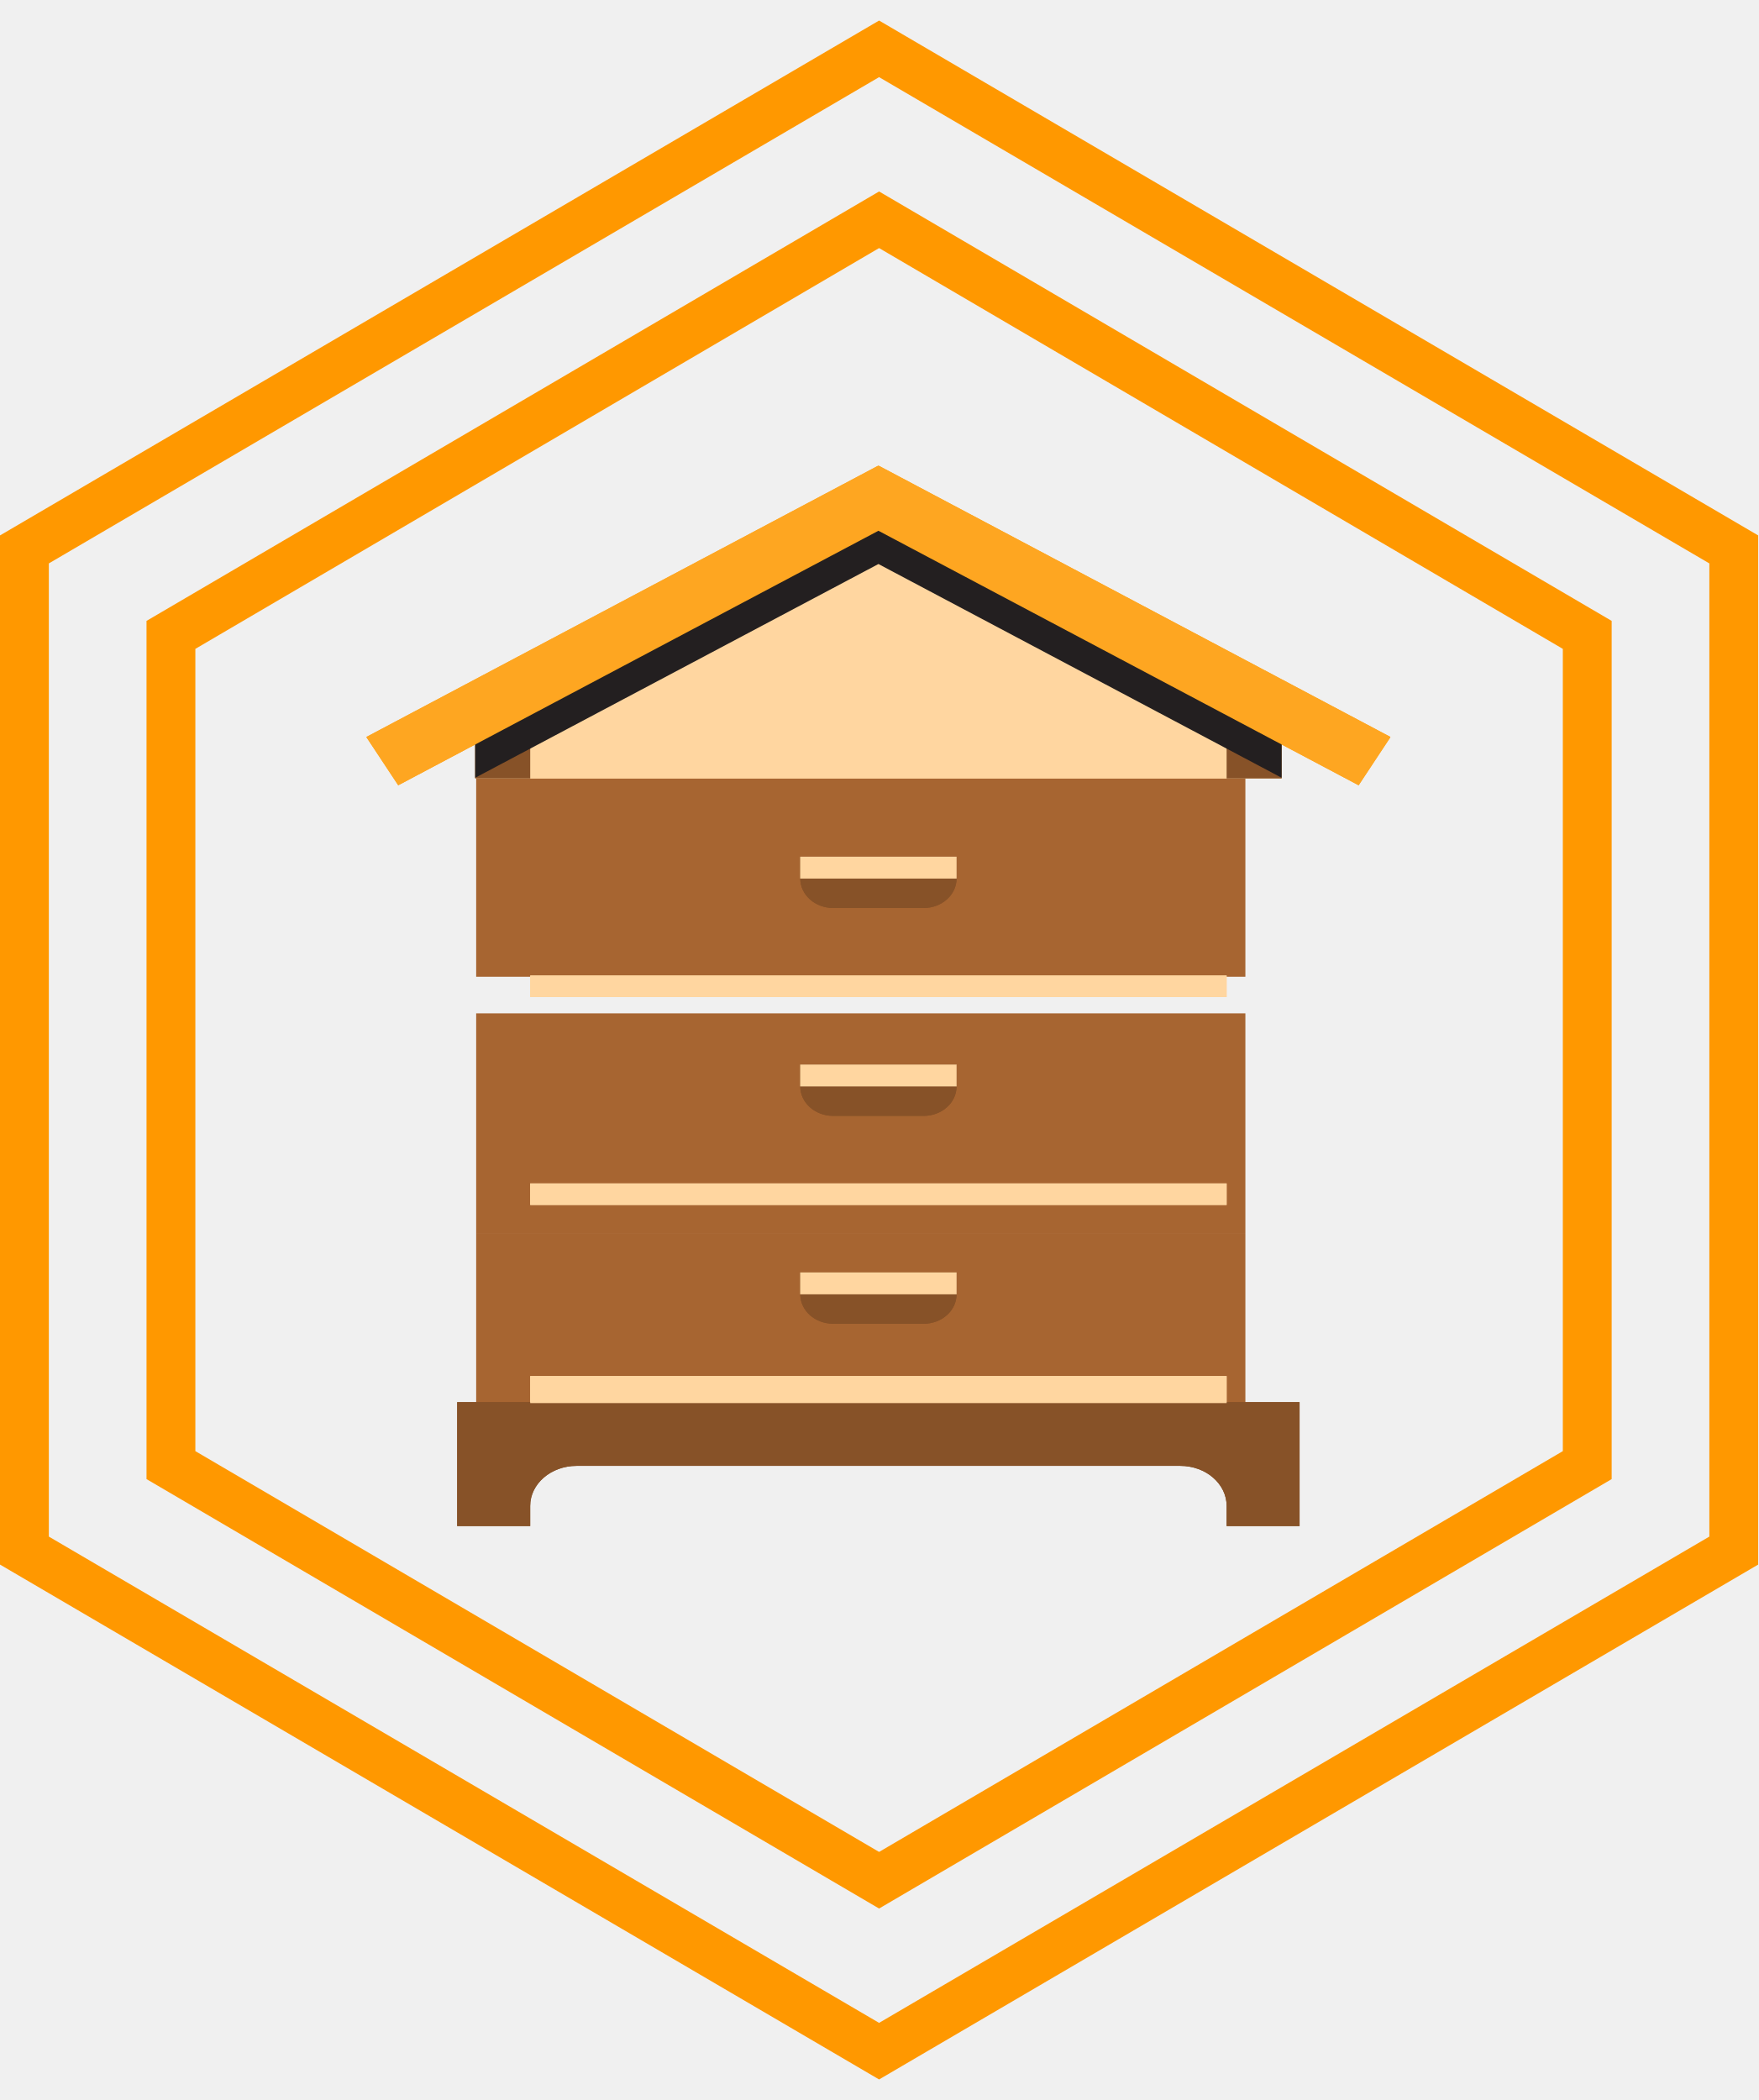
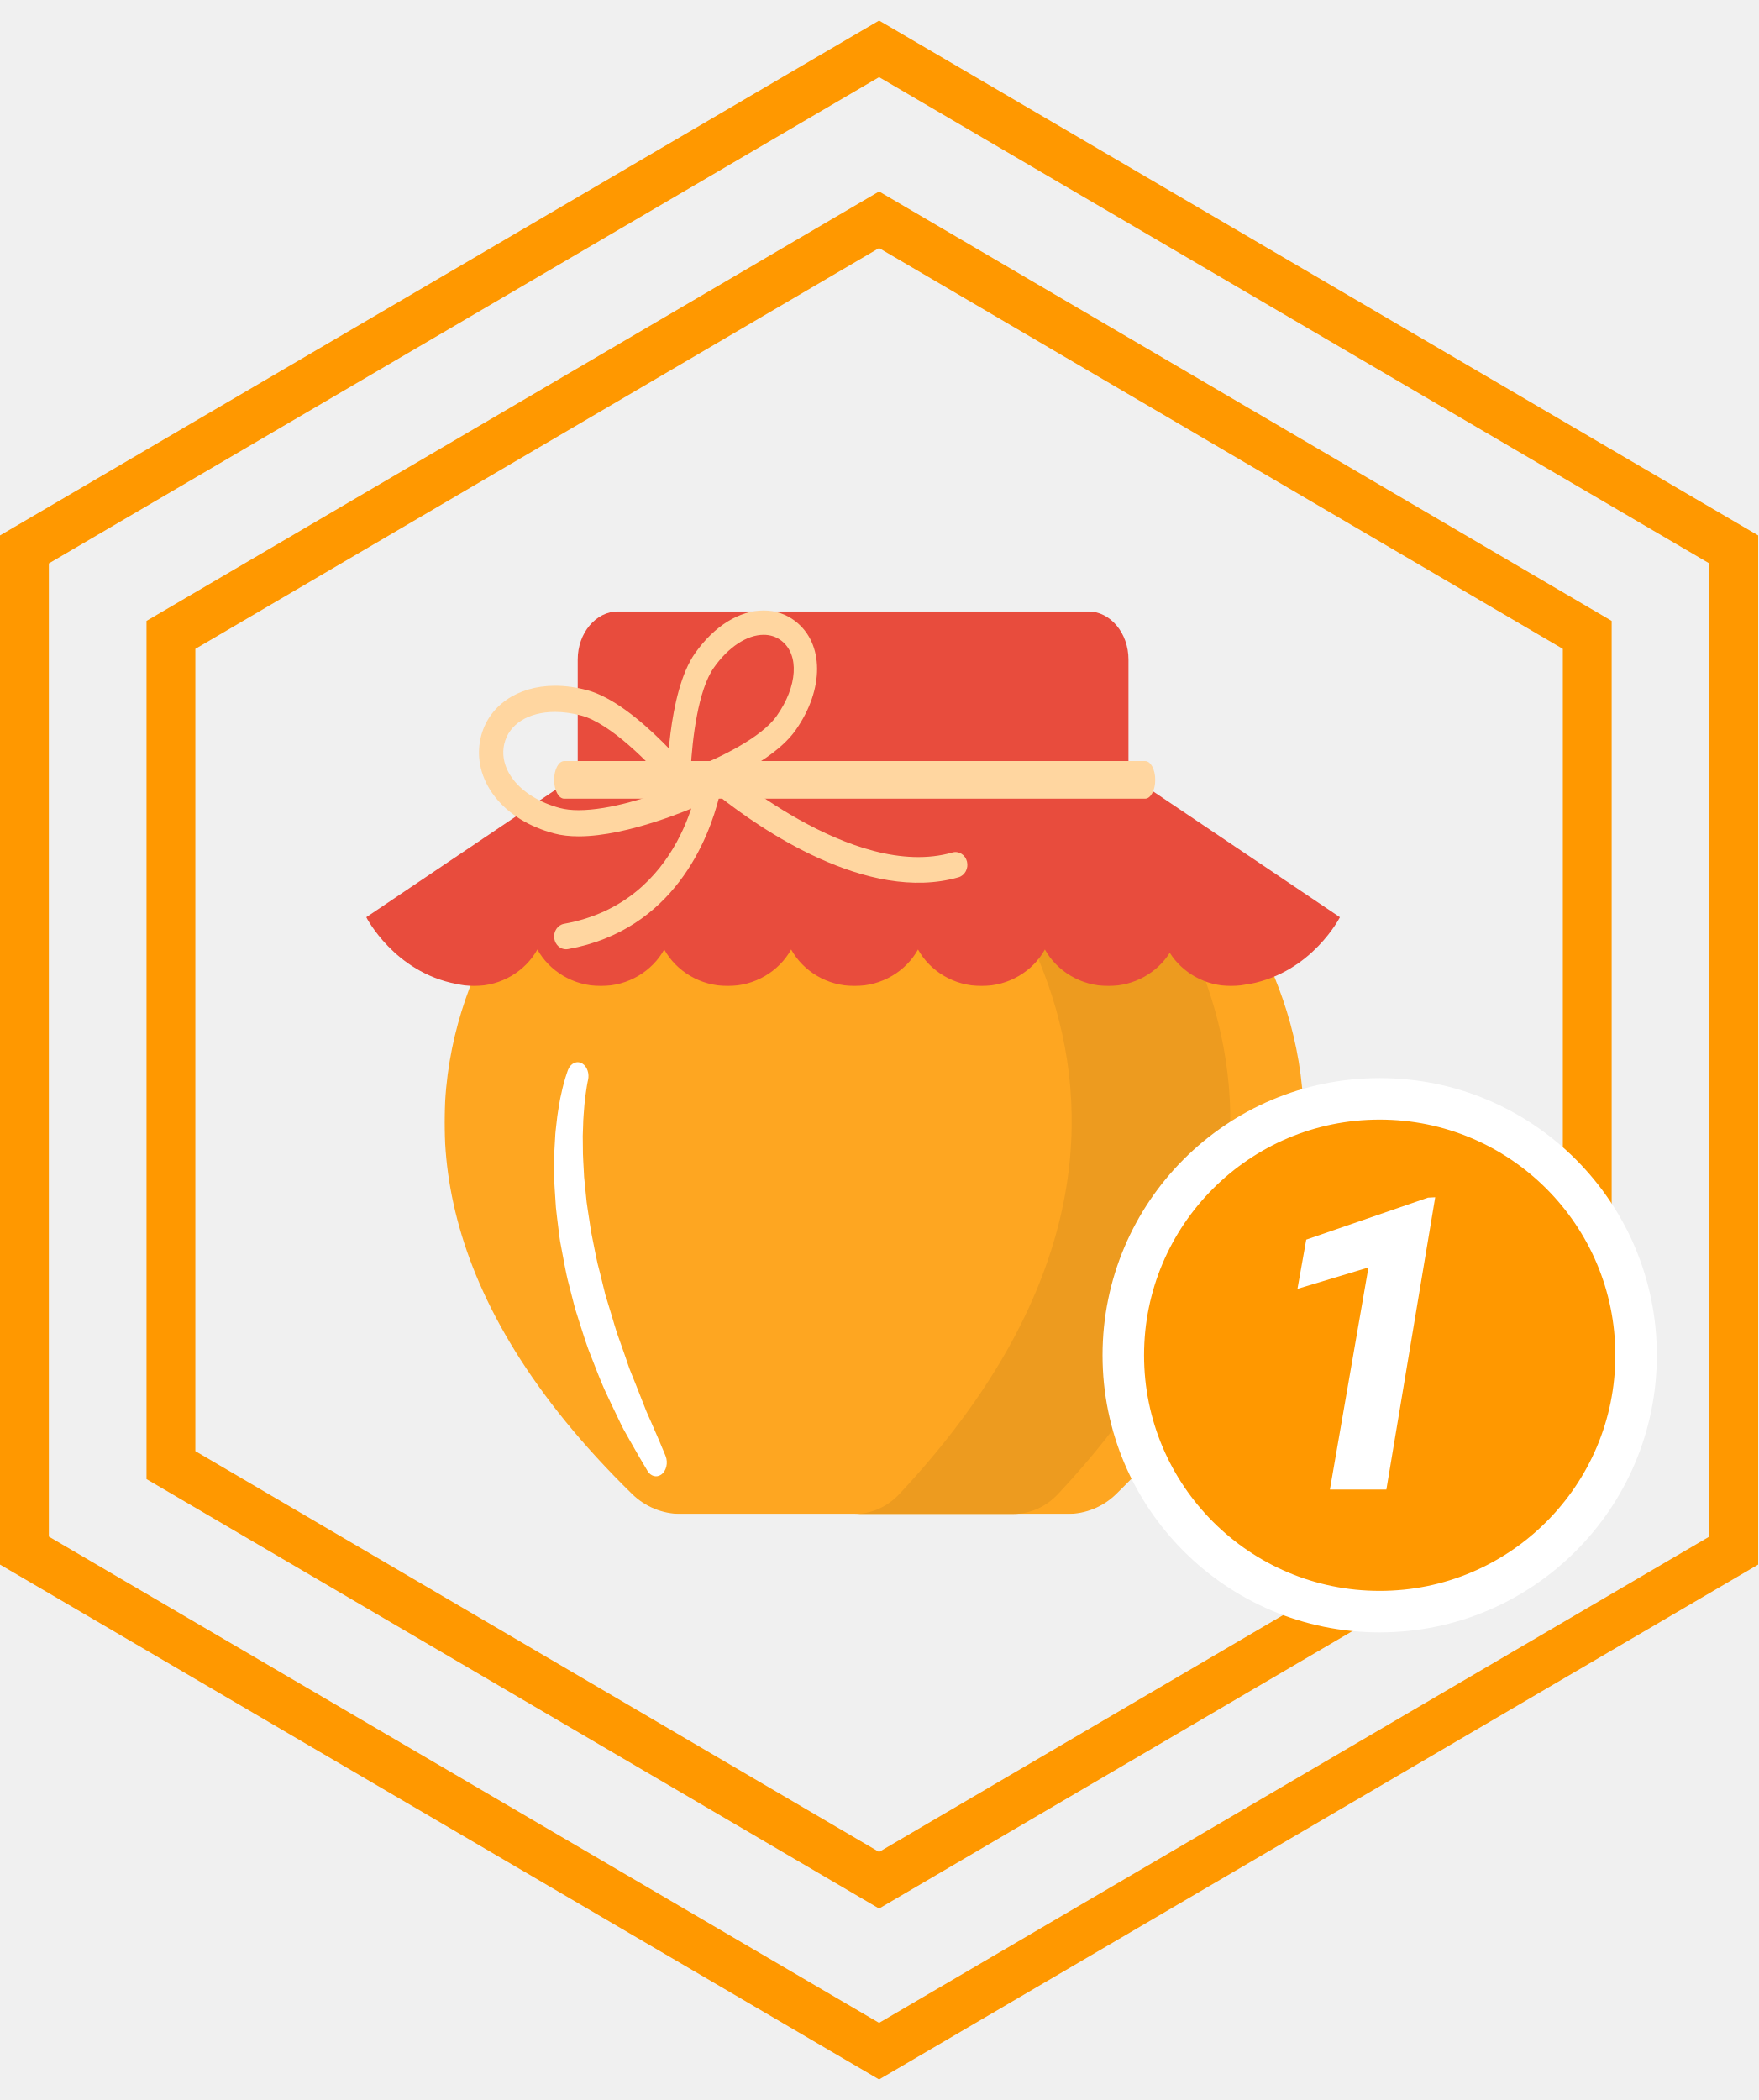
<svg xmlns="http://www.w3.org/2000/svg" xmlns:xlink="http://www.w3.org/1999/xlink" width="72px" height="86px" viewBox="0 0 72 86" version="1.1">
  <defs>
-     <polygon id="path-1" points="0.006 5.129 34.514 5.129 34.514 0.046 0.006 0.046" />
-     <polygon id="path-3" points="0 43.5 41.945 43.5 41.945 0.065 0 0.065" />
-     <polygon id="path-5" points="0.006 5.129 34.514 5.129 34.514 0.046 0.006 0.046" />
-     <polygon id="path-7" points="0 43.5 41.945 43.5 41.945 0.065 0 0.065" />
+     <polygon id="path-1" points="0.129 29.292 35.313 29.292 35.313 0.098 0.129 0.098" />
+     <polygon id="path-3" points="0 0.037 0 15.379 39.871 15.379 39.871 0.037 0 0.037" />
  </defs>
  <g id="Page-1" stroke="none" stroke-width="1" fill="none" fill-rule="evenodd">
-     <g id="バッジページ-2" transform="translate(-462, -197)">
-       <g id="badge-god-answer-01" transform="translate(463, 199)">
-         <g id="Page-1" transform="translate(14, 17)">
-           <polygon id="Fill-1" fill="#A76531" points="4.5 40.5 36 40.5 36 31.5 4.5 31.5" />
-           <polygon id="Fill-2" fill="#A76531" points="4.5 31.5 36 31.5 36 22.5 4.5 22.5" />
-           <polygon id="Fill-3" fill="#A76531" points="4.5 21 36 21 36 12 4.5 12" />
-           <g id="Group-23">
-             <g id="Group-6" transform="translate(3.712121, 38.37118)">
-               <mask id="mask-2" fill="white">
-                 <use xlink:href="#path-1" />
-               </mask>
-               <g id="Clip-5" />
-               <path d="M34.514,0.046 L34.514,5.129 L31.52,5.129 L31.52,4.3 C31.52,3.395 30.67,2.66 29.62,2.66 L4.901,2.66 C3.851,2.66 3,3.395 3,4.3 L3,5.129 L0.006,5.129 L0.006,0.046 L34.514,0.046 Z" id="Fill-4" fill="#875228" mask="url(#mask-2)" />
-             </g>
-             <polygon id="Fill-7" fill="#FFD6A0" points="37.482 10.153 37.482 12.879 4.463 12.879 4.463 10.153 19.176 2.354 22.77 2.354" />
+     <g id="バッジページ-2" transform="translate(-241, -197)">
+       <g id="badge-answer-01" transform="translate(242, 199)">
+         <g id="Page-1" transform="translate(14, 23)">
+           <g id="Group-3" transform="translate(3.076923, 7.708333)">
+             <mask id="mask-2" fill="white">
+               <use xlink:href="#path-1" />
+             </mask>
+             <g id="Clip-2" />
+             <path d="M28.923,0.098 C28.923,0.098 44.128,12.334 27.629,28.479 C27.101,28.996 26.385,29.292 25.636,29.292 L9.806,29.292 C9.057,29.292 8.342,28.996 7.813,28.479 C-8.686,12.334 6.519,0.098 6.519,0.098 L28.923,0.098 Z" id="Fill-1" fill="#FEA621" mask="url(#mask-2)" />
+           </g>
+           <path d="M9.079,19.242 C9.079,19.242 9.075,19.258 9.068,19.289 C9.059,19.323 9.056,19.354 9.046,19.405 C9.042,19.429 9.037,19.456 9.032,19.486 C9.027,19.52 9.021,19.558 9.015,19.598 C9.005,19.68 8.987,19.768 8.975,19.876 C8.963,19.982 8.95,20.1 8.935,20.228 C8.925,20.358 8.914,20.499 8.902,20.649 C8.887,20.798 8.884,20.96 8.879,21.131 C8.878,21.302 8.859,21.478 8.867,21.667 C8.869,21.854 8.871,22.049 8.873,22.251 C8.878,22.453 8.894,22.663 8.904,22.878 C8.91,22.985 8.916,23.094 8.921,23.204 C8.929,23.315 8.944,23.426 8.955,23.538 C8.98,23.763 9.001,23.994 9.024,24.227 C9.054,24.46 9.095,24.696 9.13,24.935 C9.168,25.174 9.197,25.417 9.25,25.658 C9.351,26.14 9.43,26.636 9.567,27.116 C9.626,27.359 9.686,27.602 9.746,27.843 L9.79,28.024 L9.845,28.201 C9.881,28.319 9.917,28.437 9.952,28.554 C10.101,29.02 10.218,29.493 10.386,29.926 C10.464,30.145 10.542,30.36 10.614,30.573 C10.69,30.784 10.751,30.998 10.834,31.193 C10.995,31.585 11.142,31.961 11.277,32.308 C11.346,32.481 11.409,32.649 11.474,32.806 C11.542,32.96 11.607,33.107 11.668,33.245 C11.788,33.522 11.893,33.763 11.98,33.963 C12.15,34.363 12.245,34.596 12.245,34.596 L12.257,34.627 C12.37,34.905 12.287,35.249 12.07,35.394 C11.878,35.523 11.646,35.452 11.518,35.239 C11.518,35.239 11.389,35.027 11.169,34.649 C11.06,34.458 10.927,34.227 10.776,33.961 C10.7,33.827 10.62,33.685 10.536,33.535 C10.454,33.383 10.378,33.213 10.294,33.042 C10.127,32.696 9.947,32.32 9.761,31.918 C9.58,31.513 9.411,31.068 9.232,30.611 C9.044,30.159 8.891,29.665 8.733,29.165 C8.693,29.04 8.653,28.914 8.614,28.788 L8.554,28.599 L8.503,28.404 C8.436,28.144 8.369,27.882 8.302,27.621 C8.161,27.101 8.078,26.555 7.974,26.028 C7.918,25.766 7.892,25.495 7.858,25.231 C7.827,24.966 7.791,24.706 7.766,24.448 C7.748,24.187 7.729,23.931 7.716,23.681 C7.71,23.555 7.699,23.432 7.697,23.309 C7.696,23.185 7.695,23.064 7.695,22.944 C7.696,22.703 7.687,22.47 7.697,22.244 C7.71,22.018 7.722,21.799 7.734,21.589 C7.741,21.38 7.771,21.179 7.791,20.989 C7.812,20.798 7.832,20.618 7.863,20.449 C7.892,20.28 7.915,20.123 7.944,19.977 C7.977,19.833 8.006,19.7 8.033,19.58 C8.059,19.46 8.093,19.352 8.118,19.26 C8.131,19.213 8.143,19.171 8.155,19.131 C8.168,19.089 8.181,19.05 8.192,19.016 C8.214,18.949 8.232,18.889 8.243,18.864 C8.254,18.836 8.259,18.82 8.259,18.82 C8.366,18.538 8.631,18.42 8.851,18.557 C9.049,18.681 9.143,18.97 9.081,19.233 L9.079,19.242 Z" id="Fill-4" fill="#FFFFFF" />
+           <path d="M28.327,36.184 C27.842,36.704 27.185,37 26.497,37 L20,37 C20.687,37 21.345,36.704 21.83,36.184 C36.983,19.987 23.019,7.708 23.019,7.708 L29.517,7.708 C29.517,7.708 43.48,19.987 28.327,36.184" id="Fill-6" fill="#ED9B1F" />
+           <g id="Group-10">
            <mask id="mask-4" fill="white">
              <use xlink:href="#path-3" />
            </mask>
-             <g id="Clip-10" />
-             <polygon id="Fill-9" fill="#875228" mask="url(#mask-4)" points="4.463 12.878 6.713 12.878 6.713 9.556 4.463 9.556" />
-             <polygon id="Fill-11" fill="#875228" mask="url(#mask-4)" points="35.232 12.878 37.482 12.878 37.482 9.556 35.232 9.556" />
-             <path d="M22.826,18.185 L19.119,18.185 C18.375,18.185 17.772,17.645 17.772,16.979 L17.772,16.085 L24.173,16.085 L24.173,16.979 C24.173,17.645 23.57,18.185 22.826,18.185" id="Fill-12" fill="#875228" mask="url(#mask-4)" />
-             <polygon id="Fill-13" fill="#FFD6A0" mask="url(#mask-4)" points="17.772 16.979 24.173 16.979 24.173 16.085 17.772 16.085" />
-             <path d="M22.826,26.698 L19.119,26.698 C18.375,26.698 17.772,26.158 17.772,25.492 L17.772,24.598 L24.173,24.598 L24.173,25.492 C24.173,26.158 23.57,26.698 22.826,26.698" id="Fill-14" fill="#875228" mask="url(#mask-4)" />
-             <polygon id="Fill-15" fill="#FFD6A0" mask="url(#mask-4)" points="17.772 25.492 24.173 25.492 24.173 24.598 17.772 24.598" />
-             <path d="M22.826,35.211 L19.119,35.211 C18.375,35.211 17.772,34.671 17.772,34.005 L17.772,33.111 L24.173,33.111 L24.173,34.005 C24.173,34.671 23.57,35.211 22.826,35.211" id="Fill-16" fill="#875228" mask="url(#mask-4)" />
-             <polygon id="Fill-17" fill="#FFD6A0" mask="url(#mask-4)" points="17.772 34.005 24.173 34.005 24.173 33.111 17.772 33.111" />
-             <polygon id="Fill-18" fill="#FFD6A0" mask="url(#mask-4)" points="6.713 21.833 35.232 21.833 35.232 20.95 6.713 20.95" />
-             <polygon id="Fill-19" fill="#FFD6A0" mask="url(#mask-4)" points="6.712 30.346 35.232 30.346 35.232 29.464 6.712 29.464" />
-             <polygon id="Fill-20" fill="#231F20" mask="url(#mask-4)" points="37.482 10.179 37.482 12.85 20.973 4.098 4.463 12.85 4.463 10.179 19.226 2.354 20.973 1.427 22.72 2.354" />
-             <polygon id="Fill-21" fill="#FEA621" mask="url(#mask-4)" points="40.638 13.16 20.973 2.736 1.308 13.16 3.18181818e-05 11.182 20.973 0.065 41.945 11.182" />
-             <polygon id="Fill-22" fill="#FFD6A0" mask="url(#mask-4)" points="6.713 38.46 35.232 38.46 35.232 37.353 6.713 37.353" />
+             <g id="Clip-9" />
+             <path d="M31.212,6.73 L31.212,2.011 C31.212,0.921 30.469,0.037 29.552,0.037 L10.319,0.037 C9.402,0.037 8.659,0.921 8.659,2.011 L8.659,6.73 L-7.44186047e-05,12.562 C-7.44186047e-05,12.562 1.139,14.811 3.693,15.295 L3.693,15.292 C3.923,15.347 4.162,15.379 4.409,15.379 C5.535,15.379 6.512,14.773 7.007,13.884 C7.502,14.773 8.48,15.379 9.606,15.379 C10.73,15.379 11.708,14.773 12.202,13.884 C12.698,14.773 13.675,15.379 14.801,15.379 C15.927,15.379 16.903,14.773 17.399,13.884 C17.893,14.773 18.87,15.379 19.996,15.379 C21.122,15.379 22.099,14.773 22.594,13.884 C23.088,14.773 24.067,15.379 25.193,15.379 C26.317,15.379 27.295,14.773 27.789,13.884 C28.285,14.773 29.262,15.379 30.387,15.379 C31.456,15.379 32.386,14.833 32.903,14.019 C33.419,14.833 34.349,15.379 35.417,15.379 C35.68,15.379 35.934,15.343 36.176,15.281 L36.18,15.295 C38.733,14.811 39.871,12.562 39.871,12.562 L31.212,6.73 Z" id="Fill-8" fill="#E84C3D" mask="url(#mask-4)" />
          </g>
-           <g id="Group-23-Copy">
-             <g id="Group-6" transform="translate(3.712121, 38.37118)">
-               <mask id="mask-6" fill="white">
-                 <use xlink:href="#path-5" />
-               </mask>
-               <g id="Clip-5" />
-               <path d="M34.514,0.046 L34.514,5.129 L31.52,5.129 L31.52,4.3 C31.52,3.395 30.67,2.66 29.62,2.66 L4.901,2.66 C3.851,2.66 3,3.395 3,4.3 L3,5.129 L0.006,5.129 L0.006,0.046 L34.514,0.046 Z" id="Fill-4" fill="#875228" mask="url(#mask-6)" />
-             </g>
-             <polygon id="Fill-7" fill="#FFD6A0" points="37.482 10.153 37.482 12.879 4.463 12.879 4.463 10.153 19.176 2.354 22.77 2.354" />
-             <mask id="mask-8" fill="white">
-               <use xlink:href="#path-7" />
-             </mask>
-             <g id="Clip-10" />
-             <polygon id="Fill-9" fill="#875228" mask="url(#mask-8)" points="4.463 12.878 6.713 12.878 6.713 9.556 4.463 9.556" />
-             <polygon id="Fill-11" fill="#875228" mask="url(#mask-8)" points="35.232 12.878 37.482 12.878 37.482 9.556 35.232 9.556" />
-             <path d="M22.826,18.185 L19.119,18.185 C18.375,18.185 17.772,17.645 17.772,16.979 L17.772,16.085 L24.173,16.085 L24.173,16.979 C24.173,17.645 23.57,18.185 22.826,18.185" id="Fill-12" fill="#875228" mask="url(#mask-8)" />
-             <polygon id="Fill-13" fill="#FFD6A0" mask="url(#mask-8)" points="17.772 16.979 24.173 16.979 24.173 16.085 17.772 16.085" />
-             <path d="M22.826,26.698 L19.119,26.698 C18.375,26.698 17.772,26.158 17.772,25.492 L17.772,24.598 L24.173,24.598 L24.173,25.492 C24.173,26.158 23.57,26.698 22.826,26.698" id="Fill-14" fill="#875228" mask="url(#mask-8)" />
-             <polygon id="Fill-15" fill="#FFD6A0" mask="url(#mask-8)" points="17.772 25.492 24.173 25.492 24.173 24.598 17.772 24.598" />
-             <path d="M22.826,35.211 L19.119,35.211 C18.375,35.211 17.772,34.671 17.772,34.005 L17.772,33.111 L24.173,33.111 L24.173,34.005 C24.173,34.671 23.57,35.211 22.826,35.211" id="Fill-16" fill="#875228" mask="url(#mask-8)" />
-             <polygon id="Fill-17" fill="#FFD6A0" mask="url(#mask-8)" points="17.772 34.005 24.173 34.005 24.173 33.111 17.772 33.111" />
-             <polygon id="Fill-18" fill="#FFD6A0" mask="url(#mask-8)" points="6.713 21.833 35.232 21.833 35.232 20.95 6.713 20.95" />
-             <polygon id="Fill-19" fill="#FFD6A0" mask="url(#mask-8)" points="6.712 30.346 35.232 30.346 35.232 29.464 6.712 29.464" />
-             <polygon id="Fill-20" fill="#231F20" mask="url(#mask-8)" points="37.482 10.179 37.482 12.85 20.973 4.098 4.463 12.85 4.463 10.179 19.226 2.354 20.973 1.427 22.72 2.354" />
-             <polygon id="Fill-21" fill="#FEA621" mask="url(#mask-8)" points="40.638 13.16 20.973 2.736 1.308 13.16 3.18181818e-05 11.182 20.973 0.065 41.945 11.182" />
-             <polygon id="Fill-22" fill="#FFD6A0" mask="url(#mask-8)" points="6.713 38.46 35.232 38.46 35.232 37.353 6.713 37.353" />
-           </g>
+           <path d="M31.894,7.708 L8.106,7.708 C7.878,7.708 7.692,7.363 7.692,6.938 C7.692,6.512 7.878,6.167 8.106,6.167 L31.894,6.167 C32.122,6.167 32.308,6.512 32.308,6.938 C32.308,7.363 32.122,7.708 31.894,7.708" id="Fill-11" fill="#FFD6A0" />
+           <path d="M7.731,4.155 C6.633,4.155 5.834,4.661 5.649,5.475 C5.537,5.964 5.673,6.484 6.032,6.942 C6.444,7.467 7.121,7.876 7.936,8.092 C8.15,8.149 8.406,8.178 8.697,8.178 C9.978,8.178 11.605,7.634 12.498,7.293 C11.599,6.249 9.998,4.621 8.801,4.303 C8.432,4.205 8.072,4.155 7.731,4.155 M8.697,9.25 C8.326,9.25 7.99,9.211 7.698,9.133 C6.666,8.859 5.828,8.341 5.273,7.634 C4.703,6.907 4.494,6.05 4.683,5.219 C4.98,3.922 6.176,3.083 7.731,3.083 C8.152,3.083 8.592,3.143 9.039,3.262 C11.105,3.811 13.624,7.039 13.731,7.177 C13.832,7.308 13.87,7.483 13.832,7.648 C13.794,7.814 13.685,7.95 13.539,8.015 C13.426,8.066 10.748,9.25 8.697,9.25" id="Fill-13" fill="#FFD6A0" />
+           <path d="M16.274,0.997 C15.59,0.997 14.827,1.5 14.234,2.342 C13.587,3.258 13.351,5.262 13.285,6.501 C14.399,6.066 16.163,5.233 16.808,4.318 C17.664,3.105 17.743,1.809 16.997,1.236 C16.79,1.077 16.546,0.997 16.274,0.997 M12.786,7.708 C12.685,7.708 12.586,7.675 12.503,7.611 C12.38,7.517 12.308,7.368 12.308,7.209 C12.308,7.053 12.323,3.369 13.464,1.751 C14.249,0.638 15.273,0 16.274,0 C16.748,0 17.194,0.15 17.563,0.433 C18.755,1.348 18.761,3.23 17.578,4.908 C16.437,6.527 13.071,7.639 12.928,7.685 C12.881,7.701 12.833,7.708 12.786,7.708" id="Fill-15" fill="#FFD6A0" />
+           <path d="M8.179,13.875 C7.945,13.875 7.739,13.693 7.699,13.436 C7.655,13.15 7.834,12.88 8.099,12.832 C13.019,11.948 13.635,6.847 13.658,6.63 C13.68,6.44 13.796,6.276 13.961,6.204 C14.126,6.133 14.315,6.164 14.452,6.286 C14.507,6.335 19.915,11.094 24.002,9.911 C24.261,9.836 24.529,10.002 24.599,10.282 C24.668,10.562 24.514,10.85 24.255,10.926 C20.514,12.008 16.078,8.899 14.457,7.615 C14.029,9.335 12.607,13.087 8.259,13.868 C8.232,13.872 8.205,13.875 8.179,13.875" id="Fill-17" fill="#FFD6A0" />
        </g>
        <polygon id="Polygon-2" stroke="#FF9800" stroke-width="2" points="35 7 64 24 64 58 35 75 6 58 6 24" />
        <polygon id="Polygon-2" stroke="#FF9800" stroke-width="2" points="35 0 70 20.5 70 61.5 35 82 -2.66453526e-14 61.5 -4.88498131e-14 20.5" />
+         <circle id="Oval-2" stroke="#FFFFFF" stroke-width="1.7" fill="#FF9800" cx="55.5" cy="53.5" r="10.5" />
+         <text id="1" font-family="Roboto-BlackItalic, Roboto" font-size="16.8" font-style="italic" font-weight="700" fill="#FFFFFF">
+           <tspan x="50.242" y="59">1</tspan>
+         </text>
      </g>
    </g>
  </g>
</svg>
